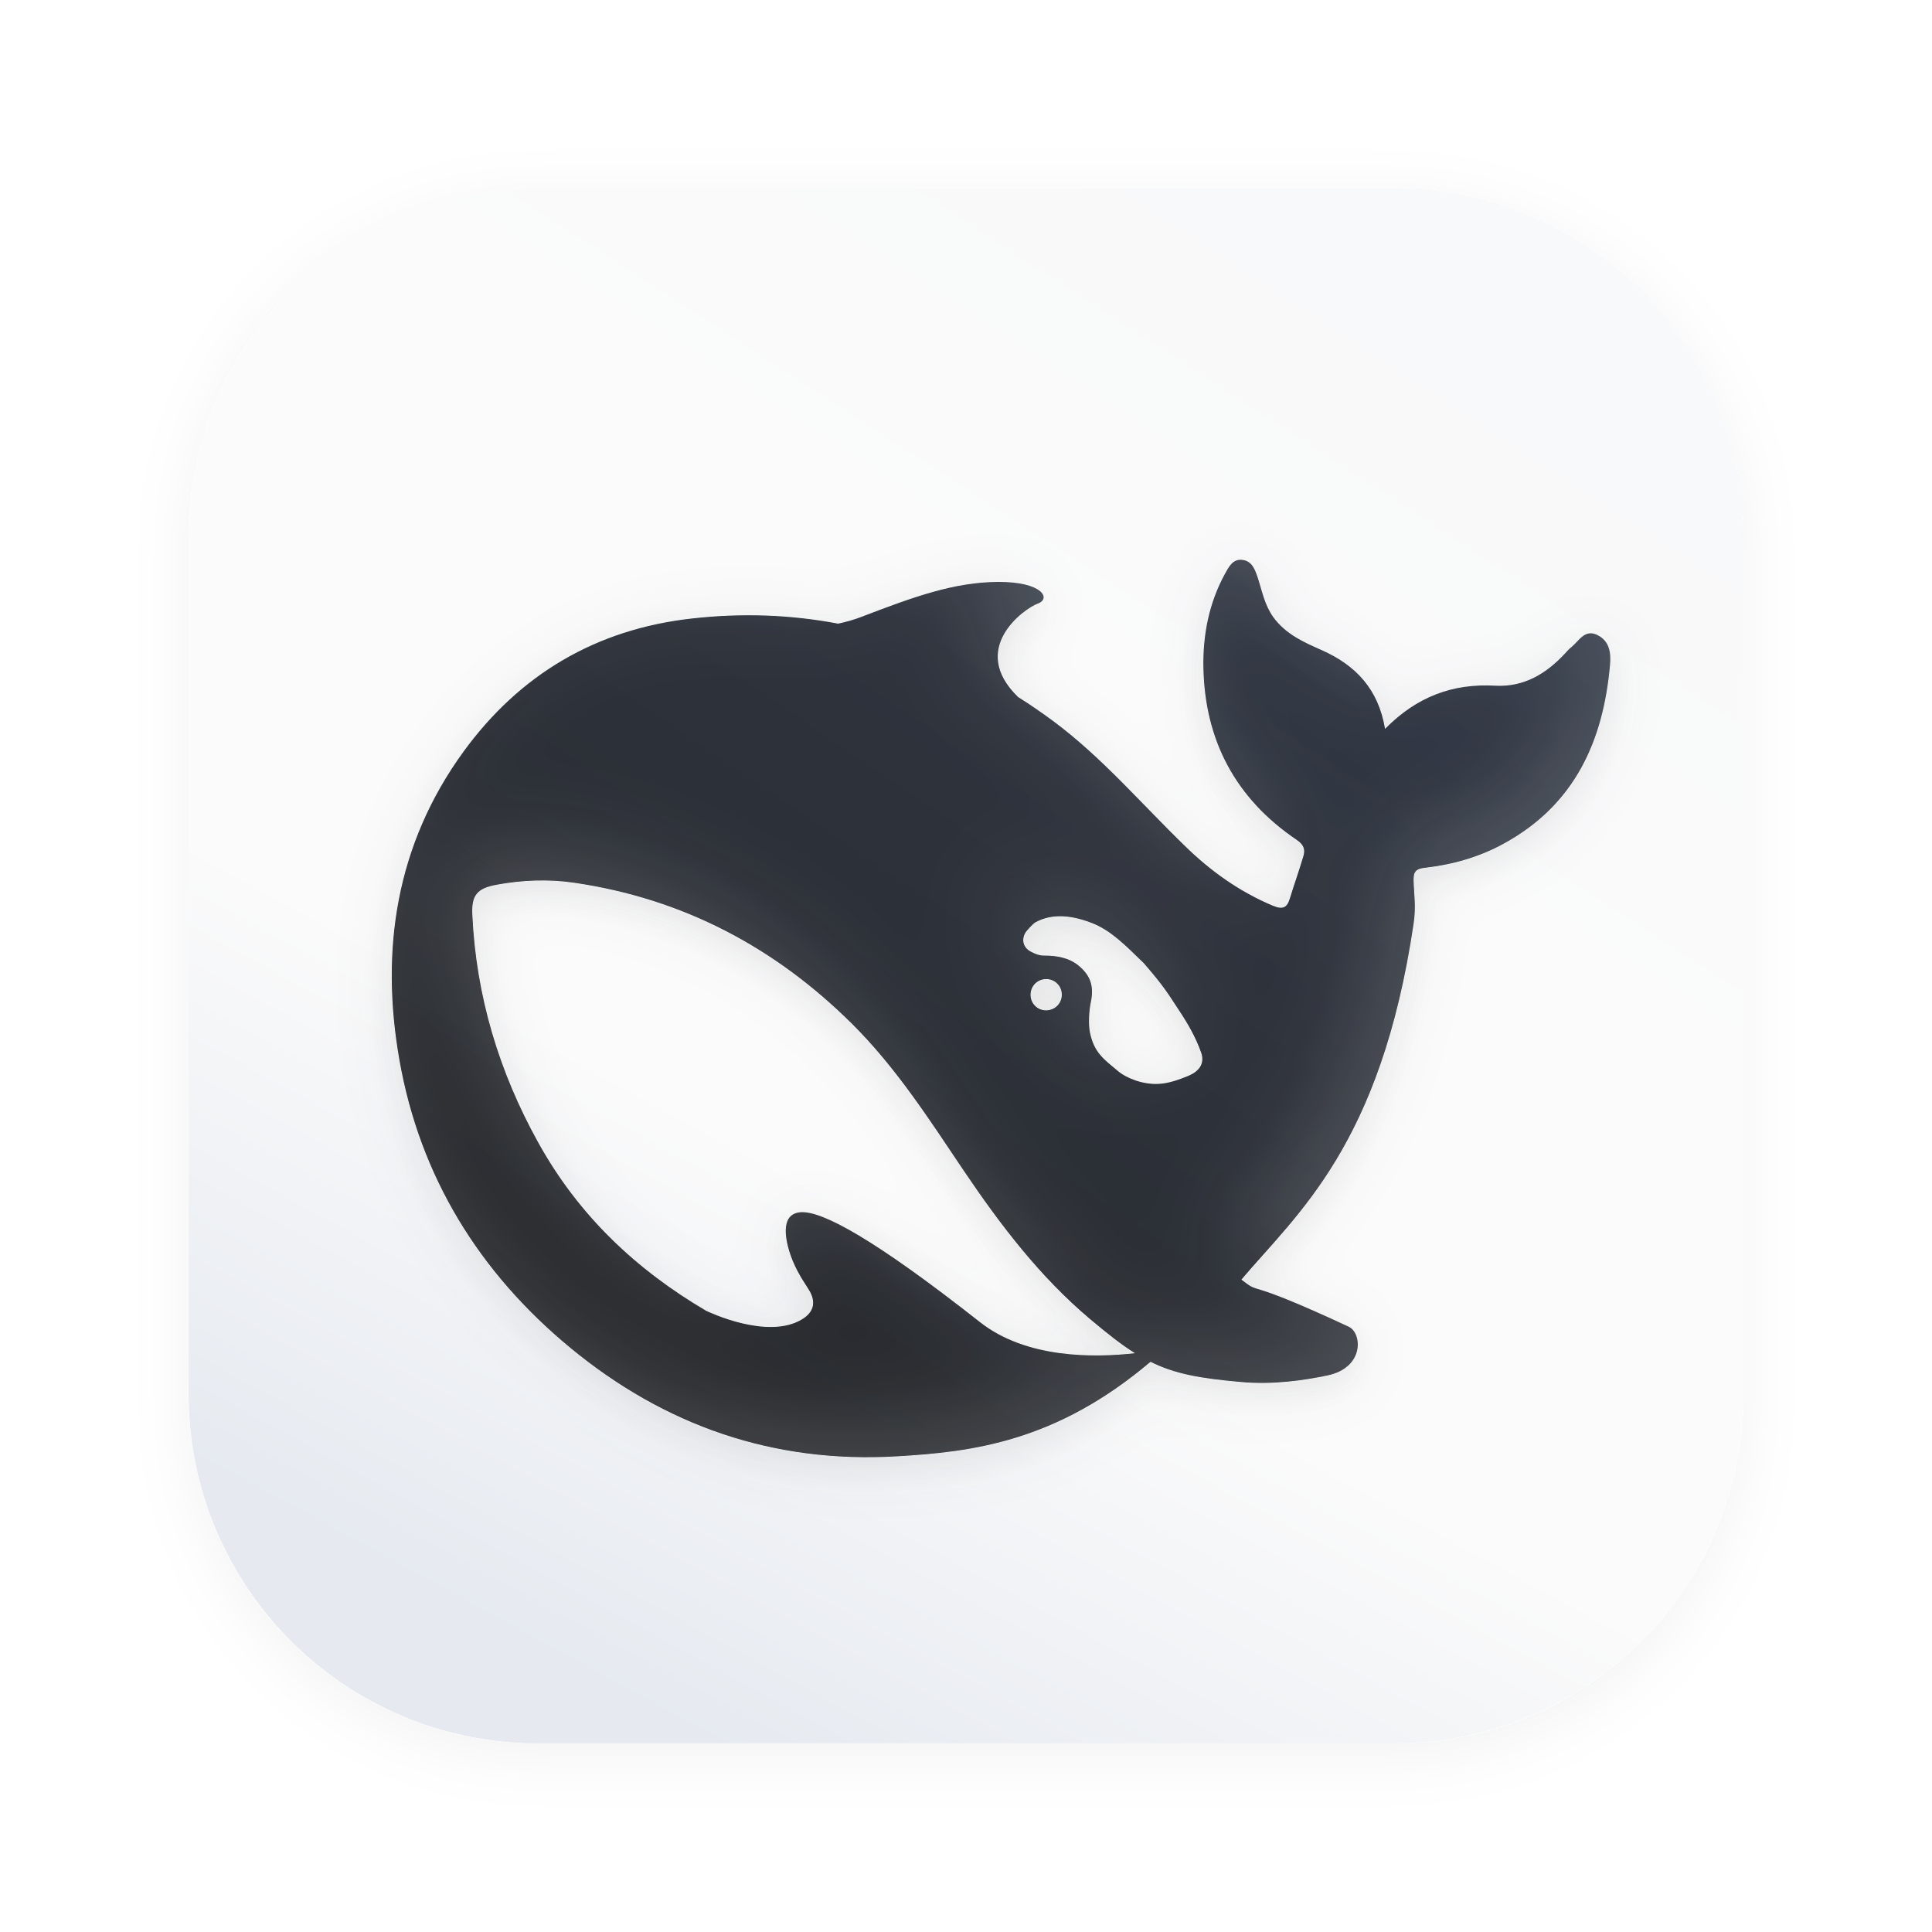
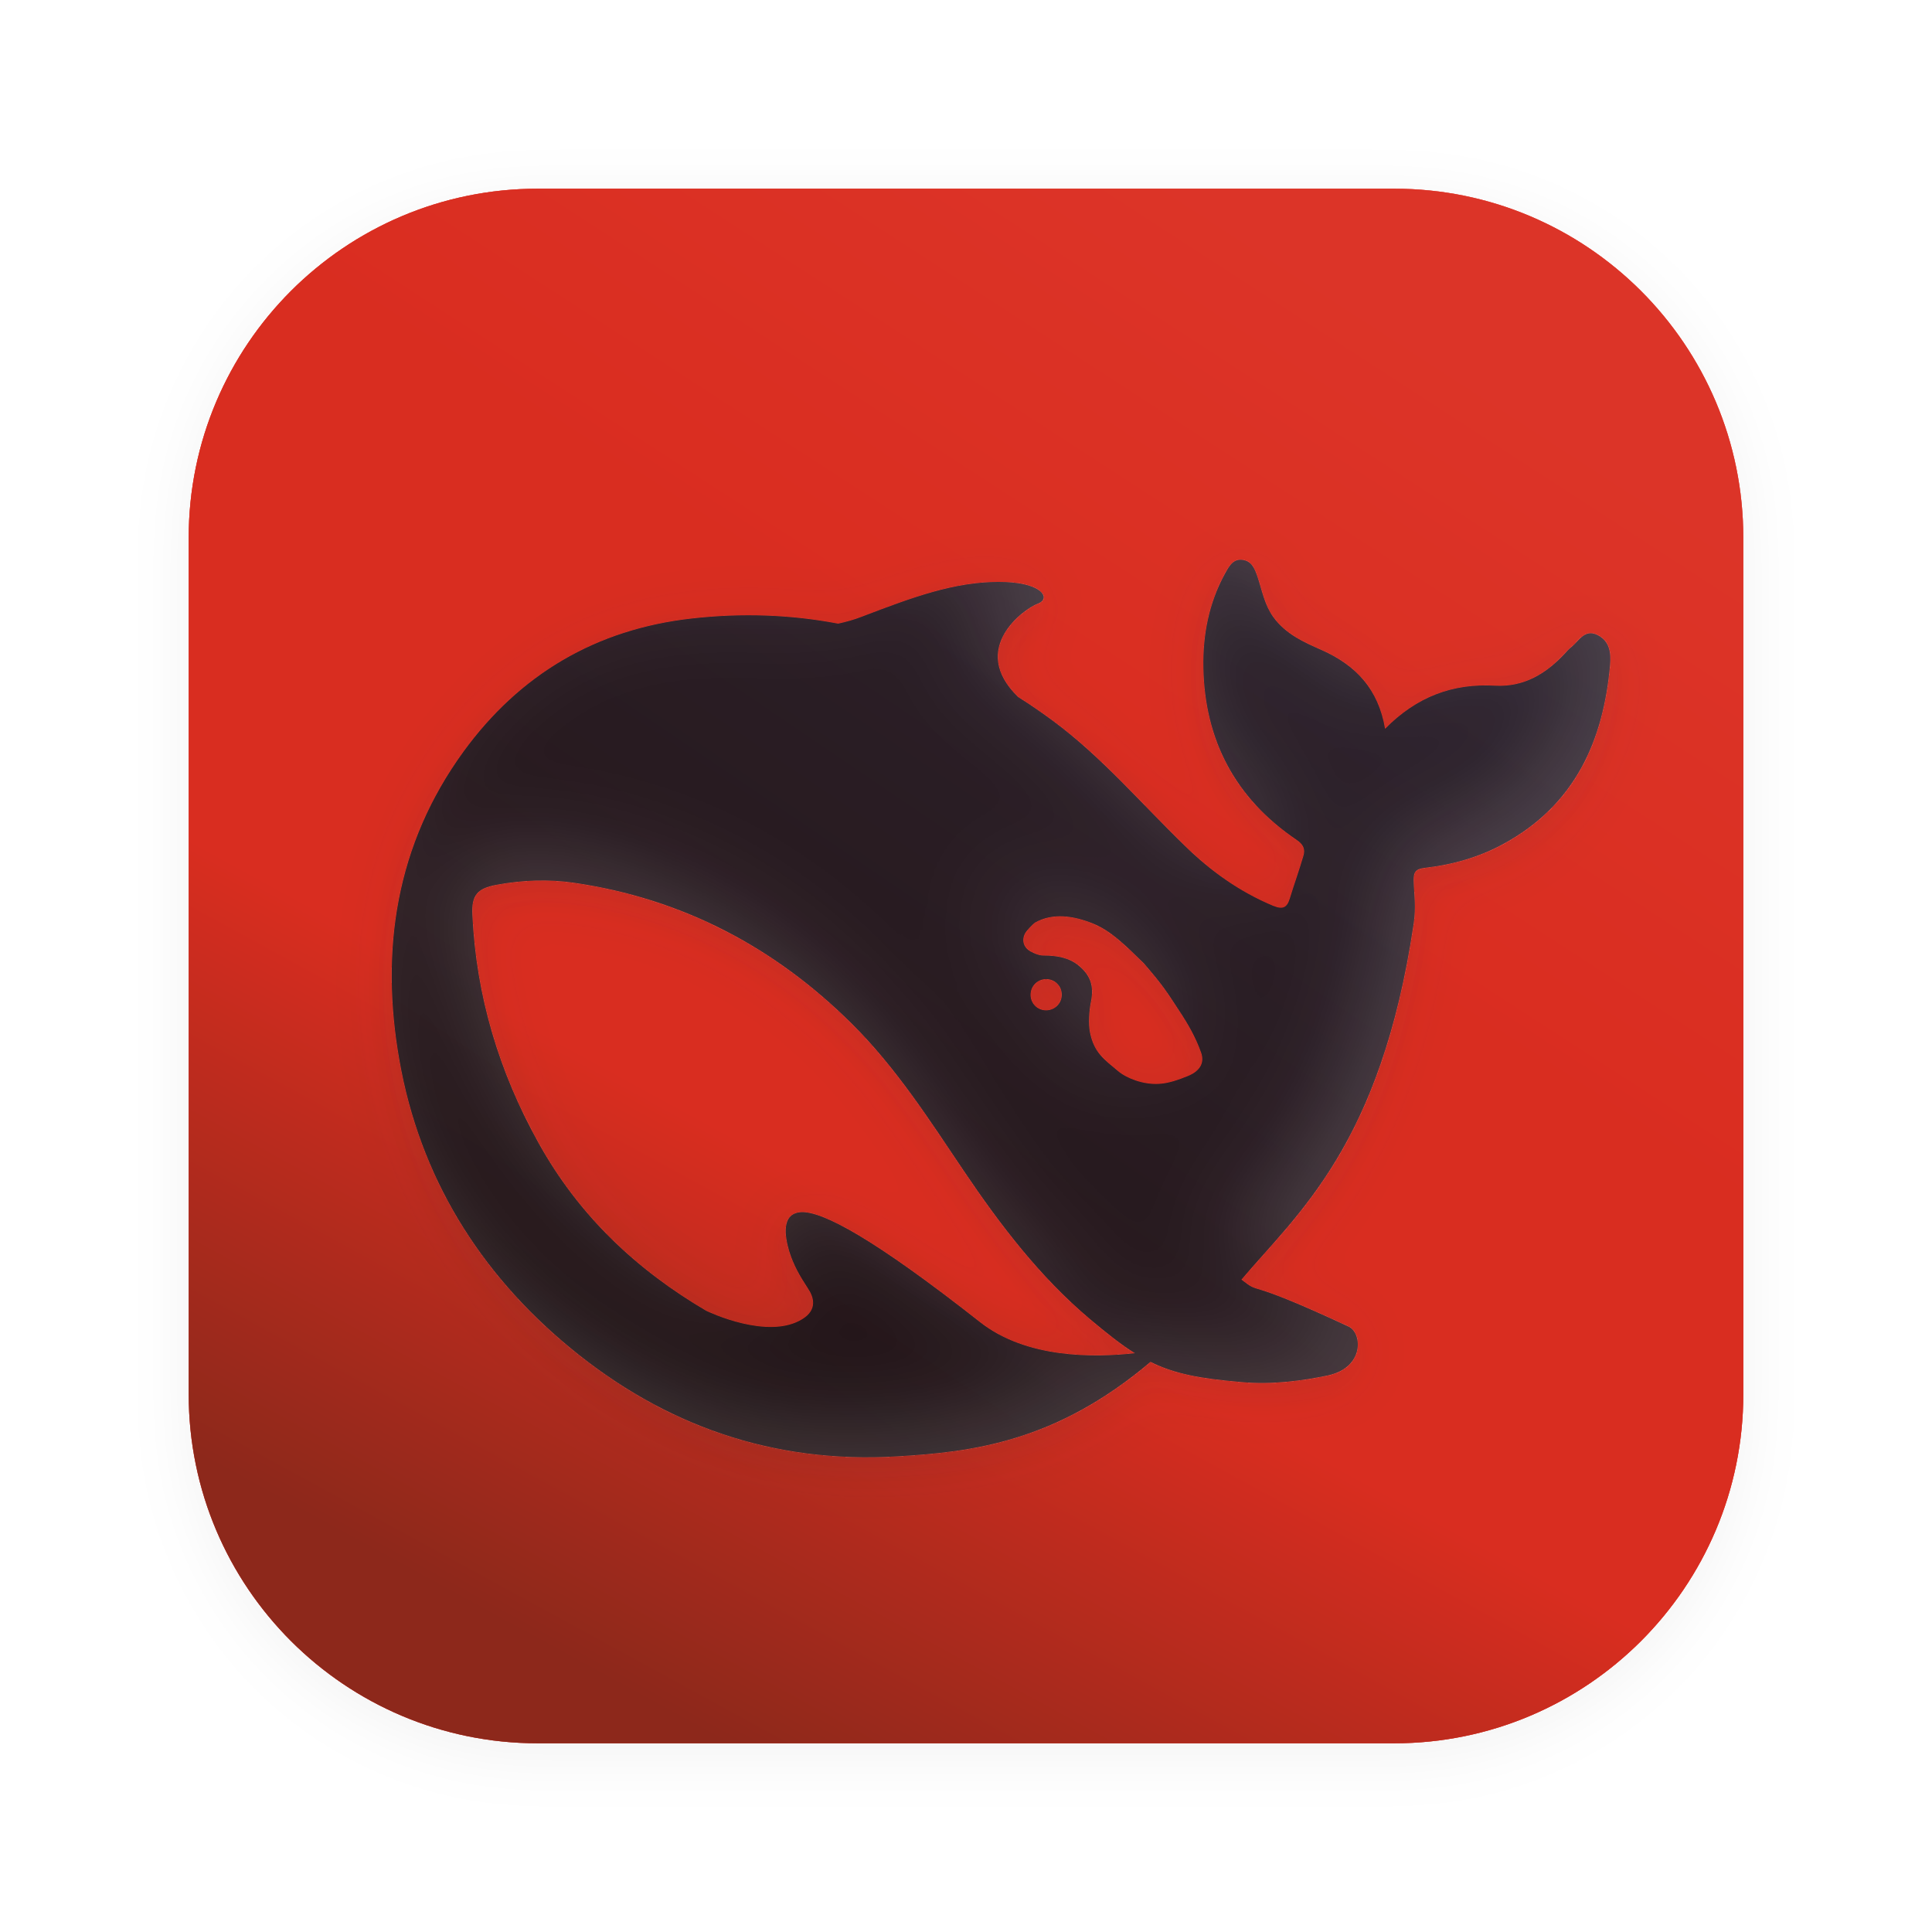
<svg xmlns="http://www.w3.org/2000/svg" width="1024" height="1024" viewBox="0 0 1024 1024" fill="none">
  <g transform="translate(100 100) scale(0.8046875) translate(-40 -32)">
    <g filter="url(#filter0_d_1637_371)">
-       <rect rx="230" width="1024" height="1024" transform="translate(40 32)" fill="#FBFBFB" />
+       <rect rx="230" width="1024" height="1024" transform="translate(40 32)" fill="#D92D20" />
      <rect rx="230" width="1024" height="1024" transform="translate(40 32)" fill="url(#paint0_linear_1637_371)" fill-opacity="0.4" />
      <rect rx="230" width="1024" height="1024" transform="translate(40 32)" fill="url(#paint1_linear_1637_371)" fill-opacity="0.8" />
      <g filter="url(#filter1_ddi_1637_371)">
        <path d="M968.002 326.025C959.5 321.85 955.842 329.804 950.865 333.835C949.162 335.143 947.722 336.834 946.283 338.393C933.859 351.673 919.336 360.407 900.376 359.363C872.649 357.804 848.963 366.525 828.035 387.759C823.586 361.583 808.812 345.951 786.313 335.936C774.536 330.729 762.64 325.51 754.401 314.186C748.645 306.112 747.074 297.127 744.195 288.274C742.36 282.936 740.538 277.465 734.385 276.554C727.718 275.51 725.103 281.112 722.476 285.803C712.006 304.95 707.952 326.039 708.349 347.405C709.26 395.463 729.54 433.742 769.823 460.962C774.404 464.094 775.579 467.212 774.14 471.771C771.394 481.153 768.119 490.257 765.241 499.639C763.406 505.624 760.66 506.933 754.256 504.329C732.154 495.08 713.049 481.417 696.175 464.874C667.524 437.138 641.633 406.536 609.325 382.566C601.733 376.964 594.154 371.758 586.298 366.802C553.33 334.773 590.616 308.464 599.251 305.333C608.282 302.082 602.393 290.877 573.214 291.009C544.048 291.141 517.364 300.906 483.353 313.935C478.389 315.891 473.147 317.318 467.786 318.494C436.917 312.64 404.873 311.332 371.377 315.111C308.332 322.141 257.975 351.964 220.953 402.876C176.471 464.081 166.014 533.624 178.835 606.153C192.302 682.594 231.291 745.887 291.194 795.372C353.328 846.68 424.876 871.813 506.498 866.99C556.076 864.122 611.279 857.489 673.532 804.74C689.23 812.55 705.708 815.681 733.052 818.02C754.111 819.976 774.391 816.976 790.076 813.726C814.674 808.519 812.971 785.726 804.072 781.564C731.995 747.962 747.826 761.638 733.435 750.565C770.06 707.198 825.263 662.139 846.85 516.156C848.553 504.567 847.114 497.273 846.85 487.892C846.718 482.157 848.025 479.95 854.574 479.303C872.623 477.215 890.156 472.273 906.238 463.42C952.938 437.892 971.765 395.965 976.215 345.7C976.875 338.01 976.083 330.069 967.976 326.039L968.002 326.025ZM561.067 778.432C491.222 723.477 457.343 705.374 443.347 706.154C430.263 706.933 432.626 721.918 435.505 731.682C438.515 741.315 442.436 747.962 447.929 756.418C451.718 762.021 454.346 770.345 444.14 776.609C421.641 790.549 382.533 771.918 380.698 771.006C335.174 744.182 297.109 708.757 270.293 660.316C244.389 613.698 229.35 563.685 226.868 510.302C226.208 497.406 230.01 492.847 242.831 490.508C259.704 487.376 277.106 486.729 293.98 489.2C365.264 499.625 425.959 531.523 476.844 582.052C505.878 610.831 527.861 645.213 550.491 678.815C574.561 714.492 600.452 748.49 633.42 776.358C645.066 786.122 654.348 793.548 663.247 799.019C636.431 802.018 591.698 802.666 561.08 778.445L561.067 778.432ZM594.55 562.905C594.55 557.171 599.132 552.625 604.888 552.625C606.195 552.625 607.371 552.876 608.414 553.273C609.853 553.801 611.16 554.581 612.203 555.744C614.038 557.567 615.081 560.17 615.081 562.905C615.081 568.64 610.5 573.185 604.743 573.185C598.987 573.185 594.537 568.627 594.537 562.905H594.55ZM698.539 616.301C691.871 619.037 685.19 621.375 678.787 621.64C668.845 622.155 657.992 618.125 652.103 613.17C642.953 605.479 636.404 601.185 633.658 587.773C632.483 582.039 633.13 573.185 634.186 568.111C636.536 557.171 633.922 550.141 626.212 543.759C619.927 538.553 611.952 537.112 603.185 537.112C599.911 537.112 596.914 535.685 594.682 534.509C591.025 532.686 588.015 528.127 590.893 522.525C591.804 520.701 596.254 516.275 597.297 515.495C609.206 508.716 622.937 510.936 635.625 516.01C647.403 520.833 656.288 529.686 669.109 542.186C682.193 557.289 684.543 561.465 692.003 572.789C697.892 581.642 703.252 590.759 706.909 601.185C709.128 607.699 706.249 613.038 698.539 616.288V616.301Z" fill="url(#paint2_linear_1637_371)" fill-opacity="0.9" />
      </g>
    </g>
  </g>
  <defs>
    <filter id="filter0_d_1637_371" x="-8" y="-16" width="1120" height="1120" filterUnits="userSpaceOnUse" color-interpolation-filters="sRGB">
      <feFlood flood-opacity="0" result="BackgroundImageFix" />
      <feColorMatrix in="SourceAlpha" type="matrix" values="0 0 0 0 0 0 0 0 0 0 0 0 0 0 0 0 0 0 127 0" result="hardAlpha" />
      <feOffset dy="8" />
      <feGaussianBlur stdDeviation="20" />
      <feComposite in2="hardAlpha" operator="out" />
      <feColorMatrix type="matrix" values="0 0 0 0 0 0 0 0 0 0 0 0 0 0 0 0 0 0 0.05 0" />
      <feBlend mode="normal" in2="BackgroundImageFix" result="effect1_dropShadow_1637_371" />
      <feBlend mode="normal" in="BackgroundImageFix" in2="effect1_dropShadow_1637_371" result="BackgroundImageFix" />
      <feBlend mode="normal" in="SourceGraphic" in2="BackgroundImageFix" result="shape" />
    </filter>
    <filter id="filter1_ddi_1637_371" x="133.744" y="240.427" width="882.652" height="671.147" filterUnits="userSpaceOnUse" color-interpolation-filters="sRGB">
      <feFlood flood-opacity="0" result="BackgroundImageFix" />
      <feColorMatrix in="SourceAlpha" type="matrix" values="0 0 0 0 0 0 0 0 0 0 0 0 0 0 0 0 0 0 127 0" result="hardAlpha" />
      <feOffset dy="4" />
      <feGaussianBlur stdDeviation="20" />
      <feComposite in2="hardAlpha" operator="out" />
      <feColorMatrix type="matrix" values="0 0 0 0 0.176 0 0 0 0 0.192 0 0 0 0 0.231 0 0 0 0.08 0" />
      <feBlend mode="normal" in2="BackgroundImageFix" result="effect1_dropShadow_1637_371" />
      <feColorMatrix in="SourceAlpha" type="matrix" values="0 0 0 0 0 0 0 0 0 0 0 0 0 0 0 0 0 0 127 0" result="hardAlpha" />
      <feOffset dy="8" />
      <feGaussianBlur stdDeviation="8" />
      <feComposite in2="hardAlpha" operator="out" />
      <feColorMatrix type="matrix" values="0 0 0 0 0.173 0 0 0 0 0.188 0 0 0 0 0.224 0 0 0 0.04 0" />
      <feBlend mode="normal" in2="effect1_dropShadow_1637_371" result="effect2_dropShadow_1637_371" />
      <feBlend mode="normal" in="SourceGraphic" in2="BackgroundImageFix" result="shape" />
      <feColorMatrix in="SourceAlpha" type="matrix" values="0 0 0 0 0 0 0 0 0 0 0 0 0 0 0 0 0 0 127 0" result="hardAlpha" />
      <feOffset dx="-16" dy="-20" />
      <feGaussianBlur stdDeviation="30" />
      <feComposite in2="hardAlpha" operator="arithmetic" k2="-1" k3="1" />
      <feColorMatrix type="matrix" values="0 0 0 0 1 0 0 0 0 1 0 0 0 0 1 0 0 0 0.15 0" />
      <feBlend mode="normal" in2="shape" result="effect3_innerShadow_1637_371" />
      <feBlend mode="normal" in="effect3_innerShadow_1637_371" in2="effect2_dropShadow_1637_371" result="effect3_innerShadow_1637_371" />
    </filter>
    <linearGradient id="paint0_linear_1637_371" x1="973.58" y1="1.59609e-05" x2="378.123" y2="917.86" gradientUnits="userSpaceOnUse">
-       <stop offset="0.142" stop-color="#D4DBE9" />
-       <stop offset="0.486" stop-color="#FBFBFB" />
+       <stop offset="0.142" stop-color="#FF8A80" />
+       <stop offset="0.486" stop-color="#D92D20" />
    </linearGradient>
    <linearGradient id="paint1_linear_1637_371" x1="603.371" y1="445.063" x2="239.356" y2="1111.41" gradientUnits="userSpaceOnUse">
-       <stop offset="0.363" stop-color="#FBFBFB" />
-       <stop offset="0.83" stop-color="#E1E6EE" />
+       <stop offset="0.363" stop-color="#D92D20" />
+       <stop offset="0.83" stop-color="#7A271A" />
    </linearGradient>
    <linearGradient id="paint2_linear_1637_371" x1="849.855" y1="39.085" x2="331.636" y2="802.645" gradientUnits="userSpaceOnUse">
      <stop offset="0.086" stop-color="#1C2434" />
      <stop offset="1" stop-color="#0F1115" />
    </linearGradient>
  </defs>
</svg>
